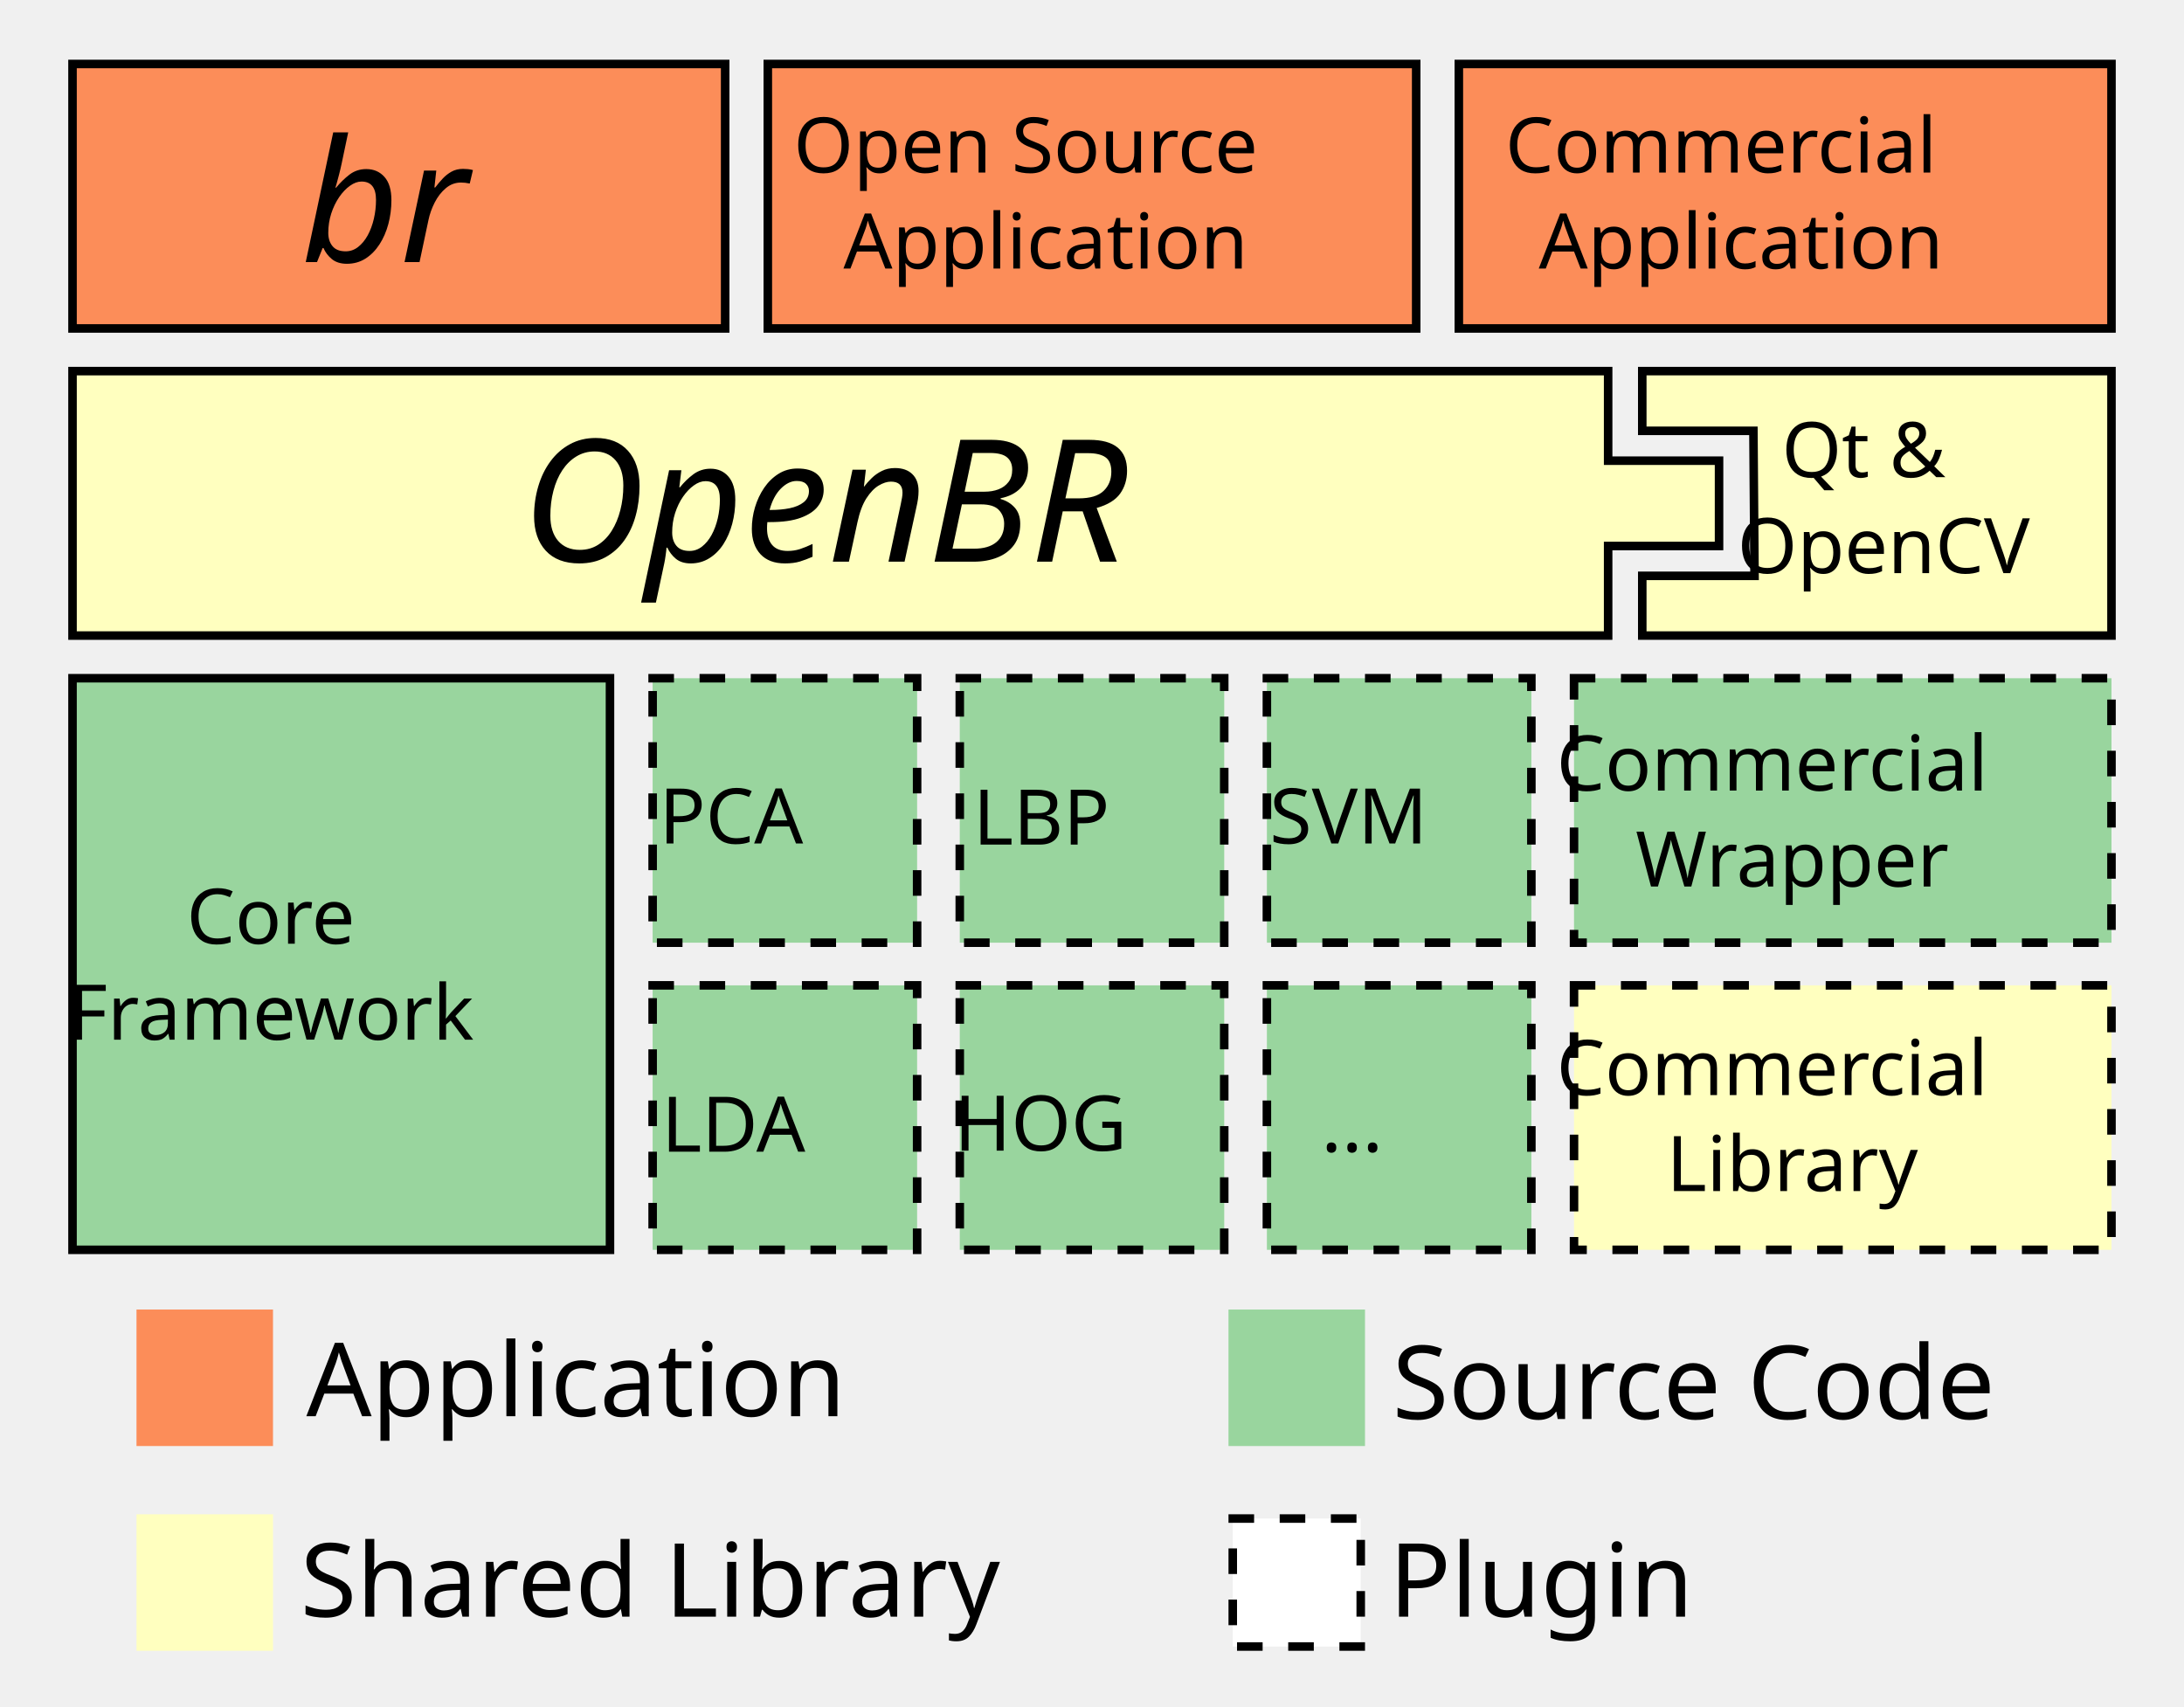
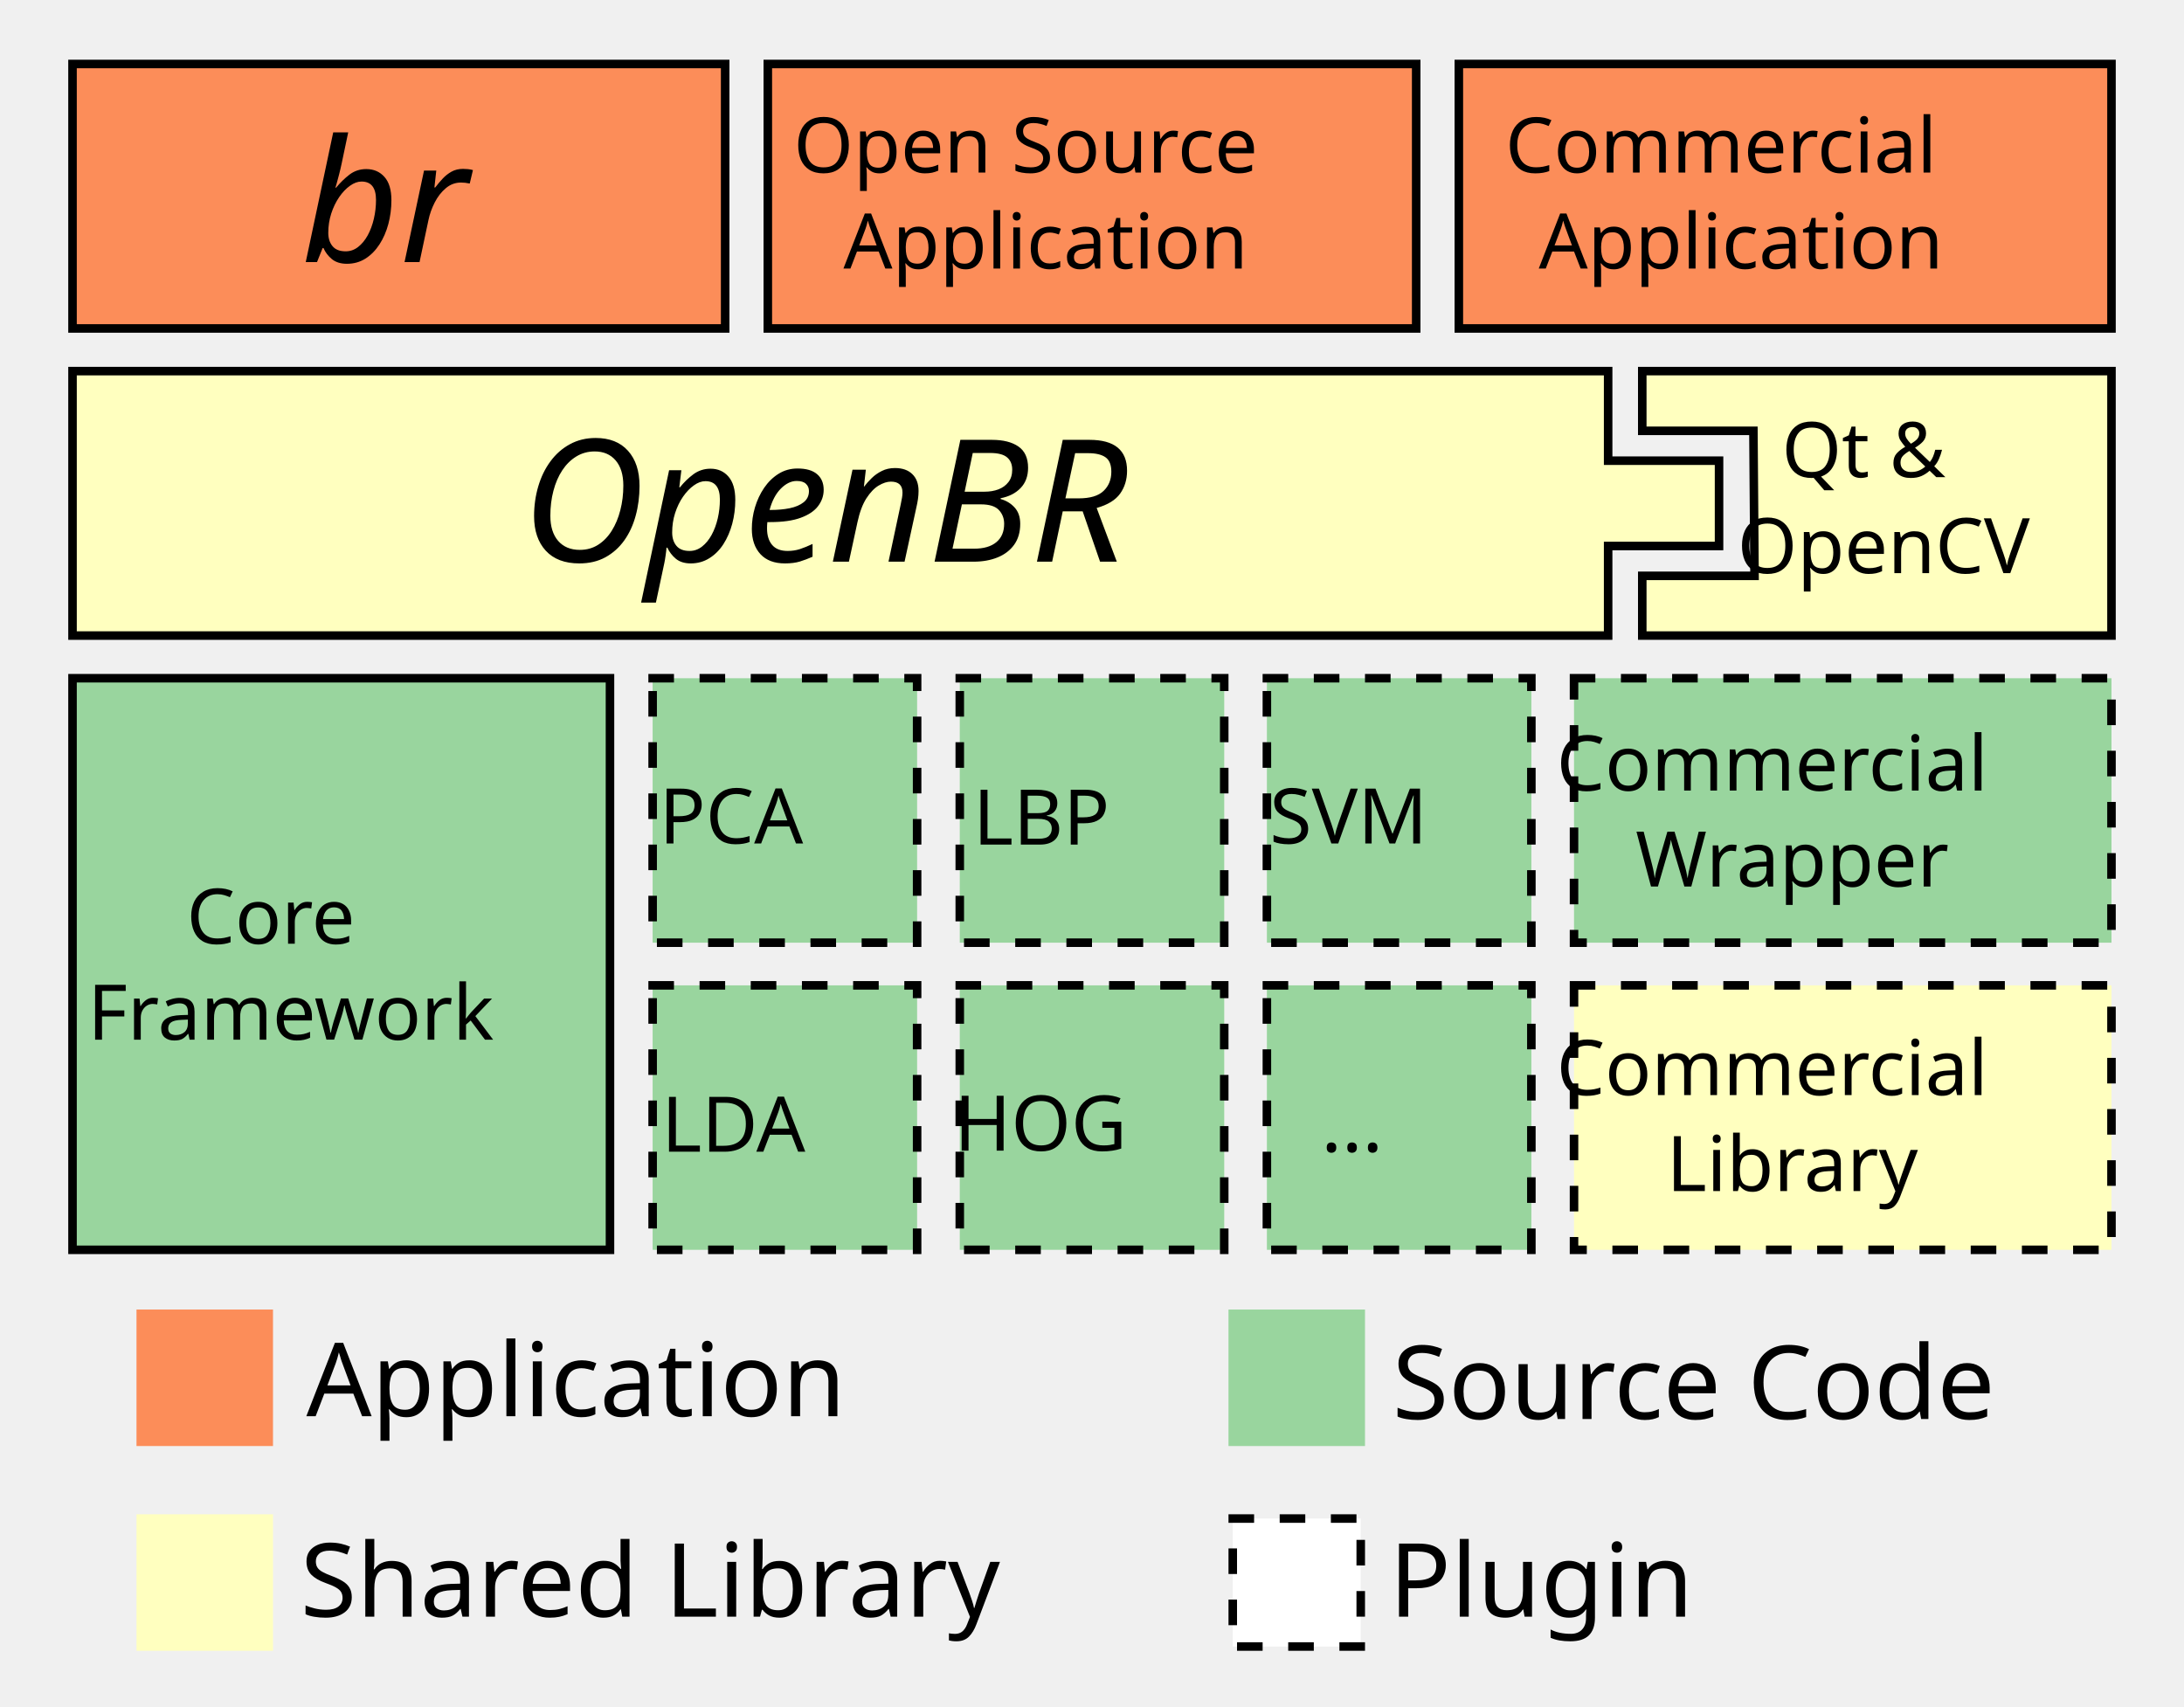
- <svg xmlns="http://www.w3.org/2000/svg" xmlns:ns1="http://www.openswatchbook.org/uri/2009/osb" width="512" height="400" id="svg2" version="1.1">
+ <svg xmlns="http://www.w3.org/2000/svg" xmlns:ns1="http://www.openswatchbook.org/uri/2009/osb" id="svg2" width="512" height="400" version="1.1">
  <defs id="defs4">
    <linearGradient id="linearGradient5438" ns1:paint="gradient">
-       <stop style="stop-color:#bebada;stop-opacity:1;" offset="0" id="stop5440" />
-       <stop style="stop-color:#bebada;stop-opacity:0;" offset="1" id="stop5442" />
+       <stop style="stop-color:#bebada;stop-opacity:1" id="stop5440" offset="0" />
+       <stop style="stop-color:#bebada;stop-opacity:0" id="stop5442" offset="1" />
    </linearGradient>
  </defs>
  <g id="layer1" transform="translate(0,-652.3622)">
-     <path style="fill:#ffffbf;fill-opacity:1;stroke:#000000;stroke-width:2;stroke-linecap:square;stroke-linejoin:miter;stroke-miterlimit:4;stroke-opacity:1" d="m 385,739.362 110,0 0,62 -110,0 0,-14 26.322,0 -0.266,-34 -26.056,0 z" id="rect3169" />
-     <rect style="fill:#fc8d59;fill-opacity:1;stroke:#000000;stroke-width:2;stroke-linecap:square;stroke-linejoin:miter;stroke-miterlimit:4;stroke-opacity:1;stroke-dasharray:none;stroke-dashoffset:0" id="rect5563" width="153" height="62" x="342" y="667.362" />
-     <rect style="fill:#fc8d59;fill-opacity:1;stroke:#000000;stroke-width:2;stroke-linecap:square;stroke-linejoin:miter;stroke-miterlimit:4;stroke-opacity:1;stroke-dasharray:none" id="rect2985" width="153" height="62" x="17" y="667.362" />
-     <path style="fill:#ffffbf;fill-opacity:1;stroke:#000000;stroke-width:2;stroke-linecap:square;stroke-linejoin:miter;stroke-miterlimit:4;stroke-opacity:1" d="m 17,739.362 360,0 0,21 26,0 0,20 -26,0 0,21 -360,0 z" id="rect2989" />
-     <text xml:space="preserve" style="font-size:40px;font-style:italic;font-variant:normal;font-weight:normal;font-stretch:normal;text-align:start;line-height:125%;letter-spacing:0px;word-spacing:0px;writing-mode:lr-tb;text-anchor:start;fill:#000000;fill-opacity:1;stroke:none;font-family:Sans;-inkscape-font-specification:Sans Italic" x="70.555" y="713.796" id="text2995">
+     <path style="fill:#ffffbf;fill-opacity:1;stroke:#000;stroke-width:2;stroke-linecap:square;stroke-linejoin:miter;stroke-miterlimit:4;stroke-opacity:1" id="rect3169" d="m 385,739.362 110,0 0,62 -110,0 0,-14 26.322,0 -0.266,-34 -26.056,0 z" />
+     <rect style="fill:#fc8d59;fill-opacity:1;stroke:#000;stroke-width:2;stroke-linecap:square;stroke-linejoin:miter;stroke-miterlimit:4;stroke-opacity:1;stroke-dasharray:none;stroke-dashoffset:0" id="rect5563" width="153" height="62" x="342" y="667.362" />
+     <rect style="fill:#fc8d59;fill-opacity:1;stroke:#000;stroke-width:2;stroke-linecap:square;stroke-linejoin:miter;stroke-miterlimit:4;stroke-opacity:1;stroke-dasharray:none" id="rect2985" width="153" height="62" x="17" y="667.362" />
+     <path style="fill:#ffffbf;fill-opacity:1;stroke:#000;stroke-width:2;stroke-linecap:square;stroke-linejoin:miter;stroke-miterlimit:4;stroke-opacity:1" id="rect2989" d="m 17,739.362 360,0 0,21 26,0 0,20 -26,0 0,21 -360,0 z" />
+     <text xml:space="preserve" style="font-size:40px;font-style:italic;font-variant:normal;font-weight:400;font-stretch:normal;text-align:start;line-height:125%;letter-spacing:0;word-spacing:0;writing-mode:lr-tb;text-anchor:start;fill:#000;fill-opacity:1;stroke:none;font-family:Sans;-inkscape-font-specification:Sans Italic" id="text2995" x="70.555" y="713.796">
      <tspan id="tspan2997" x="70.555" y="713.796">br</tspan>
    </text>
-     <text xml:space="preserve" style="font-size:40px;font-style:italic;font-variant:normal;font-weight:normal;font-stretch:normal;text-align:start;line-height:125%;letter-spacing:0px;word-spacing:0px;writing-mode:lr-tb;text-anchor:start;fill:#000000;fill-opacity:1;stroke:none;font-family:Sans;-inkscape-font-specification:Sans Italic" x="122.331" y="784.042" id="text3003">
+     <text xml:space="preserve" style="font-size:40px;font-style:italic;font-variant:normal;font-weight:400;font-stretch:normal;text-align:start;line-height:125%;letter-spacing:0;word-spacing:0;writing-mode:lr-tb;text-anchor:start;fill:#000;fill-opacity:1;stroke:none;font-family:Sans;-inkscape-font-specification:Sans Italic" id="text3003" x="122.331" y="784.042">
      <tspan id="tspan3005" x="122.331" y="784.042">OpenBR</tspan>
    </text>
-     <text xml:space="preserve" style="font-size:40px;font-style:normal;font-weight:normal;line-height:125%;letter-spacing:0px;word-spacing:0px;fill:#000000;fill-opacity:1;stroke:none;font-family:Sans" x="300" y="297.185" id="text3011" transform="translate(0,540.3622)">
-       <tspan id="tspan3013" x="300" y="297.185" />
+     <text xml:space="preserve" style="font-size:18px;font-style:normal;font-variant:normal;font-weight:400;font-stretch:normal;text-align:center;line-height:125%;letter-spacing:0;word-spacing:0;writing-mode:lr-tb;text-anchor:middle;fill:#000;fill-opacity:1;stroke:none;font-family:Sans;-inkscape-font-specification:Sans" id="text3019" x="453.279" y="764.232">
+       <tspan id="tspan3021" x="453.279" y="764.232">Qt &amp;</tspan>
+       <tspan id="tspan3945" x="453.279" y="786.732">OpenCV</tspan>
    </text>
-     <text xml:space="preserve" style="font-size:18px;font-style:normal;font-variant:normal;font-weight:normal;font-stretch:normal;text-align:center;line-height:125%;letter-spacing:0px;word-spacing:0px;writing-mode:lr-tb;text-anchor:middle;fill:#000000;fill-opacity:1;stroke:none;font-family:Sans;-inkscape-font-specification:Sans" x="453.279" y="764.232" id="text3019">
-       <tspan id="tspan3021" x="453.279" y="764.232">Qt &amp;</tspan>
-       <tspan x="453.279" y="786.732" id="tspan3945">OpenCV</tspan>
-     </text>
-     <text xml:space="preserve" style="font-size:24px;font-style:normal;font-variant:normal;font-weight:normal;font-stretch:normal;text-align:start;line-height:125%;letter-spacing:0px;word-spacing:0px;writing-mode:lr-tb;text-anchor:start;fill:#000000;fill-opacity:1;stroke:none;font-family:Sans;-inkscape-font-specification:Sans" x="367.251" y="257.922" id="text3836" transform="translate(0,540.3622)">
-       <tspan id="tspan3838" x="367.251" y="257.922" />
-     </text>
-     <rect style="fill:#99d59e;fill-opacity:1;stroke:#000000;stroke-width:2;stroke-linecap:square;stroke-linejoin:miter;stroke-miterlimit:4;stroke-opacity:1;stroke-dasharray:4, 8;stroke-dashoffset:0" id="rect3848" width="126" height="62" x="369" y="811.362" />
-     <rect style="fill:#99d59e;fill-opacity:1;stroke:#000000;stroke-width:2;stroke-linecap:square;stroke-linejoin:miter;stroke-miterlimit:4;stroke-opacity:1;stroke-dasharray:4, 8;stroke-dashoffset:0" id="rect3854" width="62" height="62" x="225" y="811.362" />
-     <rect style="fill:#99d59e;fill-opacity:1;stroke:#000000;stroke-width:2;stroke-linecap:square;stroke-linejoin:miter;stroke-miterlimit:4;stroke-opacity:1;stroke-dasharray:4, 8;stroke-dashoffset:0" id="rect3856" width="62" height="62" x="225" y="883.362" />
-     <rect style="fill:#99d59e;fill-opacity:1;stroke:#000000;stroke-width:2;stroke-linecap:square;stroke-linejoin:miter;stroke-miterlimit:4;stroke-opacity:1;stroke-dasharray:4, 8;stroke-dashoffset:0" id="rect3858" width="62" height="62" x="297" y="811.362" />
-     <text xml:space="preserve" style="font-size:18px;font-style:normal;font-variant:normal;font-weight:normal;font-stretch:normal;text-align:center;line-height:125%;letter-spacing:0px;word-spacing:0px;writing-mode:lr-tb;text-anchor:middle;fill:#000000;fill-opacity:1;stroke:none;font-family:Sans;-inkscape-font-specification:Sans" x="255.845" y="850.362" id="text3816">
+     <rect style="fill:#99d59e;fill-opacity:1;stroke:#000;stroke-width:2;stroke-linecap:square;stroke-linejoin:miter;stroke-miterlimit:4;stroke-opacity:1;stroke-dasharray:4,8;stroke-dashoffset:0" id="rect3848" width="126" height="62" x="369" y="811.362" />
+     <rect style="fill:#99d59e;fill-opacity:1;stroke:#000;stroke-width:2;stroke-linecap:square;stroke-linejoin:miter;stroke-miterlimit:4;stroke-opacity:1;stroke-dasharray:4,8;stroke-dashoffset:0" id="rect3854" width="62" height="62" x="225" y="811.362" />
+     <rect style="fill:#99d59e;fill-opacity:1;stroke:#000;stroke-width:2;stroke-linecap:square;stroke-linejoin:miter;stroke-miterlimit:4;stroke-opacity:1;stroke-dasharray:4,8;stroke-dashoffset:0" id="rect3856" width="62" height="62" x="225" y="883.362" />
+     <rect style="fill:#99d59e;fill-opacity:1;stroke:#000;stroke-width:2;stroke-linecap:square;stroke-linejoin:miter;stroke-miterlimit:4;stroke-opacity:1;stroke-dasharray:4,8;stroke-dashoffset:0" id="rect3858" width="62" height="62" x="297" y="811.362" />
+     <text xml:space="preserve" style="font-size:18px;font-style:normal;font-variant:normal;font-weight:400;font-stretch:normal;text-align:center;line-height:125%;letter-spacing:0;word-spacing:0;writing-mode:lr-tb;text-anchor:middle;fill:#000;fill-opacity:1;stroke:none;font-family:Sans;-inkscape-font-specification:Sans" id="text3816" x="255.845" y="850.362">
      <tspan id="tspan3818" x="255.845" y="850.362">LBP</tspan>
    </text>
-     <text xml:space="preserve" style="font-size:18px;font-style:normal;font-variant:normal;font-weight:normal;font-stretch:normal;text-align:center;line-height:125%;letter-spacing:0px;word-spacing:0px;writing-mode:lr-tb;text-anchor:middle;fill:#000000;fill-opacity:1;stroke:none;font-family:Sans;-inkscape-font-specification:Sans" x="255.645" y="922.107" id="text3820">
+     <text xml:space="preserve" style="font-size:18px;font-style:normal;font-variant:normal;font-weight:400;font-stretch:normal;text-align:center;line-height:125%;letter-spacing:0;word-spacing:0;writing-mode:lr-tb;text-anchor:middle;fill:#000;fill-opacity:1;stroke:none;font-family:Sans;-inkscape-font-specification:Sans" id="text3820" x="255.645" y="922.107">
      <tspan id="tspan3822" x="255.645" y="922.107">HOG</tspan>
    </text>
-     <text xml:space="preserve" style="font-size:18px;font-style:normal;font-variant:normal;font-weight:normal;font-stretch:normal;text-align:center;line-height:125%;letter-spacing:0px;word-spacing:0px;writing-mode:lr-tb;text-anchor:middle;fill:#000000;fill-opacity:1;stroke:none;font-family:Sans;-inkscape-font-specification:Sans" x="327.845" y="850.107" id="text3824">
+     <text xml:space="preserve" style="font-size:18px;font-style:normal;font-variant:normal;font-weight:400;font-stretch:normal;text-align:center;line-height:125%;letter-spacing:0;word-spacing:0;writing-mode:lr-tb;text-anchor:middle;fill:#000;fill-opacity:1;stroke:none;font-family:Sans;-inkscape-font-specification:Sans" id="text3824" x="327.845" y="850.107">
      <tspan id="tspan3826" x="327.845" y="850.107">SVM</tspan>
    </text>
-     <rect style="fill:#99d59e;fill-opacity:1;stroke:#000000;stroke-width:2;stroke-linecap:square;stroke-linejoin:miter;stroke-miterlimit:4;stroke-opacity:1;stroke-dasharray:4, 8;stroke-dashoffset:0" id="rect3860" width="62" height="62" x="297" y="883.362" />
-     <text xml:space="preserve" style="font-size:18px;font-style:normal;font-variant:normal;font-weight:normal;font-stretch:normal;text-align:center;line-height:125%;letter-spacing:0px;word-spacing:0px;writing-mode:lr-tb;text-anchor:middle;fill:#000000;fill-opacity:1;stroke:none;font-family:Sans;-inkscape-font-specification:Sans" x="328.671" y="922.362" id="text3828">
+     <rect style="fill:#99d59e;fill-opacity:1;stroke:#000;stroke-width:2;stroke-linecap:square;stroke-linejoin:miter;stroke-miterlimit:4;stroke-opacity:1;stroke-dasharray:4,8;stroke-dashoffset:0" id="rect3860" width="62" height="62" x="297" y="883.362" />
+     <text xml:space="preserve" style="font-size:18px;font-style:normal;font-variant:normal;font-weight:400;font-stretch:normal;text-align:center;line-height:125%;letter-spacing:0;word-spacing:0;writing-mode:lr-tb;text-anchor:middle;fill:#000;fill-opacity:1;stroke:none;font-family:Sans;-inkscape-font-specification:Sans" id="text3828" x="328.671" y="922.362">
      <tspan id="tspan3830" x="328.671" y="922.362">...</tspan>
    </text>
-     <text xml:space="preserve" style="font-size:18px;font-style:normal;font-variant:normal;font-weight:normal;font-stretch:normal;text-align:center;line-height:125%;letter-spacing:0px;word-spacing:0px;writing-mode:lr-tb;text-anchor:middle;fill:#000000;fill-opacity:1;stroke:none;font-family:Sans;-inkscape-font-specification:Sans" x="431.849" y="837.693" id="text3840">
-       <tspan id="tspan3842" x="431.849" y="837.693" style="font-size:18px;font-style:normal;font-variant:normal;font-weight:normal;font-stretch:normal;text-align:center;line-height:125%;writing-mode:lr-tb;text-anchor:middle;font-family:Sans;-inkscape-font-specification:Sans">Commercial</tspan>
-       <tspan x="431.849" y="860.193" id="tspan5663" style="font-size:18px;font-style:normal;font-variant:normal;font-weight:normal;font-stretch:normal;text-align:center;line-height:125%;writing-mode:lr-tb;text-anchor:middle;font-family:Sans;-inkscape-font-specification:Sans">Wrapper</tspan>
+     <text xml:space="preserve" style="font-size:18px;font-style:normal;font-variant:normal;font-weight:400;font-stretch:normal;text-align:center;line-height:125%;letter-spacing:0;word-spacing:0;writing-mode:lr-tb;text-anchor:middle;fill:#000;fill-opacity:1;stroke:none;font-family:Sans;-inkscape-font-specification:Sans" id="text3840" x="431.849" y="837.693">
+       <tspan id="tspan3842" x="431.849" y="837.693" style="font-size:18px;font-style:normal;font-variant:normal;font-weight:400;font-stretch:normal;text-align:center;line-height:125%;writing-mode:lr-tb;text-anchor:middle;font-family:Sans;-inkscape-font-specification:Sans">Commercial</tspan>
+       <tspan id="tspan5663" x="431.849" y="860.193" style="font-size:18px;font-style:normal;font-variant:normal;font-weight:400;font-stretch:normal;text-align:center;line-height:125%;writing-mode:lr-tb;text-anchor:middle;font-family:Sans;-inkscape-font-specification:Sans">Wrapper</tspan>
    </text>
-     <text xml:space="preserve" style="font-size:18px;font-style:normal;font-variant:normal;font-weight:normal;font-stretch:normal;text-align:center;line-height:125%;letter-spacing:0px;word-spacing:0px;writing-mode:lr-tb;text-anchor:middle;fill:#000000;fill-opacity:1;stroke:none;font-family:Sans;-inkscape-font-specification:Sans" x="419.849" y="692.817" id="text3832">
-       <tspan id="tspan3834" x="419.849" y="692.817" style="font-size:18px;font-style:normal;font-variant:normal;font-weight:normal;font-stretch:normal;text-align:center;line-height:125%;writing-mode:lr-tb;text-anchor:middle;font-family:Sans;-inkscape-font-specification:Sans">Commercial</tspan>
-       <tspan x="419.849" y="715.317" id="tspan5661" style="font-size:18px;font-style:normal;font-variant:normal;font-weight:normal;font-stretch:normal;text-align:center;line-height:125%;writing-mode:lr-tb;text-anchor:middle;font-family:Sans;-inkscape-font-specification:Sans">Application</tspan>
+     <text xml:space="preserve" style="font-size:18px;font-style:normal;font-variant:normal;font-weight:400;font-stretch:normal;text-align:center;line-height:125%;letter-spacing:0;word-spacing:0;writing-mode:lr-tb;text-anchor:middle;fill:#000;fill-opacity:1;stroke:none;font-family:Sans;-inkscape-font-specification:Sans" id="text3832" x="419.849" y="692.817">
+       <tspan id="tspan3834" x="419.849" y="692.817" style="font-size:18px;font-style:normal;font-variant:normal;font-weight:400;font-stretch:normal;text-align:center;line-height:125%;writing-mode:lr-tb;text-anchor:middle;font-family:Sans;-inkscape-font-specification:Sans">Commercial</tspan>
+       <tspan id="tspan5661" x="419.849" y="715.317" style="font-size:18px;font-style:normal;font-variant:normal;font-weight:400;font-stretch:normal;text-align:center;line-height:125%;writing-mode:lr-tb;text-anchor:middle;font-family:Sans;-inkscape-font-specification:Sans">Application</tspan>
    </text>
-     <rect style="fill:#99d59e;fill-opacity:1;stroke:#000000;stroke-width:0;stroke-linecap:square;stroke-linejoin:miter;stroke-miterlimit:4;stroke-opacity:1;stroke-dasharray:none" id="rect3901" width="32" height="32" x="288" y="959.362" />
-     <rect style="fill:#ffffff;fill-opacity:1;stroke:#000000;stroke-width:2;stroke-linecap:square;stroke-linejoin:miter;stroke-miterlimit:4;stroke-opacity:1;stroke-dasharray:4, 8;stroke-dashoffset:0" id="rect5411" width="30" height="30" x="289" y="1008.362" />
-     <text xml:space="preserve" style="font-size:24px;font-style:normal;font-variant:normal;font-weight:normal;font-stretch:normal;text-align:start;line-height:125%;letter-spacing:0px;word-spacing:0px;writing-mode:lr-tb;text-anchor:start;fill:#000000;fill-opacity:1;stroke:none;font-family:Sans;-inkscape-font-specification:Sans" x="326.418" y="985.022" id="text5512">
+     <rect style="fill:#99d59e;fill-opacity:1;stroke:#000;stroke-width:0;stroke-linecap:square;stroke-linejoin:miter;stroke-miterlimit:4;stroke-opacity:1;stroke-dasharray:none" id="rect3901" width="32" height="32" x="288" y="959.362" />
+     <rect style="fill:#fff;fill-opacity:1;stroke:#000;stroke-width:2;stroke-linecap:square;stroke-linejoin:miter;stroke-miterlimit:4;stroke-opacity:1;stroke-dasharray:4,8;stroke-dashoffset:0" id="rect5411" width="30" height="30" x="289" y="1008.362" />
+     <text xml:space="preserve" style="font-size:24px;font-style:normal;font-variant:normal;font-weight:400;font-stretch:normal;text-align:start;line-height:125%;letter-spacing:0;word-spacing:0;writing-mode:lr-tb;text-anchor:start;fill:#000;fill-opacity:1;stroke:none;font-family:Sans;-inkscape-font-specification:Sans" id="text5512" x="326.418" y="985.022">
      <tspan id="tspan5514" x="326.418" y="985.022">Source Code</tspan>
    </text>
-     <text xml:space="preserve" style="font-size:24px;font-style:normal;font-variant:normal;font-weight:normal;font-stretch:normal;text-align:start;line-height:125%;letter-spacing:0px;word-spacing:0px;writing-mode:lr-tb;text-anchor:start;fill:#000000;fill-opacity:1;stroke:none;font-family:Sans;-inkscape-font-specification:Sans" x="70.418" y="1031.37" id="text5516">
+     <text xml:space="preserve" style="font-size:24px;font-style:normal;font-variant:normal;font-weight:400;font-stretch:normal;text-align:start;line-height:125%;letter-spacing:0;word-spacing:0;writing-mode:lr-tb;text-anchor:start;fill:#000;fill-opacity:1;stroke:none;font-family:Sans;-inkscape-font-specification:Sans" id="text5516" x="70.418" y="1031.37">
      <tspan id="tspan5518" x="70.418" y="1031.37">Shared Library</tspan>
    </text>
-     <text xml:space="preserve" style="font-size:24px;font-style:normal;font-variant:normal;font-weight:normal;font-stretch:normal;text-align:start;line-height:125%;letter-spacing:0px;word-spacing:0px;writing-mode:lr-tb;text-anchor:start;fill:#000000;fill-opacity:1;stroke:none;font-family:Sans;-inkscape-font-specification:Sans" x="71.812" y="984.37" id="text5520">
-       <tspan id="tspan5522" x="71.812" y="984.37">Application</tspan>
+     <text xml:space="preserve" style="font-size:24px;font-style:normal;font-variant:normal;font-weight:400;font-stretch:normal;text-align:start;line-height:125%;letter-spacing:0;word-spacing:0;writing-mode:lr-tb;text-anchor:start;fill:#000;fill-opacity:1;stroke:none;font-family:Sans;-inkscape-font-specification:Sans" id="text5520" x="71.813" y="984.37">
+       <tspan id="tspan5522" x="71.813" y="984.37">Application</tspan>
    </text>
-     <text xml:space="preserve" style="font-size:24px;font-style:normal;font-variant:normal;font-weight:normal;font-stretch:normal;text-align:start;line-height:125%;letter-spacing:0px;word-spacing:0px;writing-mode:lr-tb;text-anchor:start;fill:#000000;fill-opacity:1;stroke:none;font-family:Sans;-inkscape-font-specification:Sans" x="325.645" y="1031.37" id="text5524">
+     <text xml:space="preserve" style="font-size:24px;font-style:normal;font-variant:normal;font-weight:400;font-stretch:normal;text-align:start;line-height:125%;letter-spacing:0;word-spacing:0;writing-mode:lr-tb;text-anchor:start;fill:#000;fill-opacity:1;stroke:none;font-family:Sans;-inkscape-font-specification:Sans" id="text5524" x="325.645" y="1031.37">
      <tspan id="tspan5526" x="325.645" y="1031.37">Plugin</tspan>
-       <tspan x="325.645" y="1061.37" id="tspan5528" />
    </text>
-     <rect style="fill:#ffffbf;fill-opacity:1;stroke:#000000;stroke-width:0;stroke-linecap:square;stroke-linejoin:miter;stroke-miterlimit:4;stroke-opacity:1;stroke-dasharray:none;stroke-dashoffset:0" id="rect5635" width="32" height="32" x="32" y="1007.362" />
-     <rect style="fill:#fc8d59;fill-opacity:1;stroke:#000000;stroke-width:0;stroke-linecap:square;stroke-linejoin:miter;stroke-miterlimit:4;stroke-opacity:1;stroke-dasharray:none;stroke-dashoffset:0" id="rect5641" width="32" height="32" x="32" y="959.362" />
-     <rect y="883.362" x="369" height="62" width="126" id="rect3923" style="fill:#ffffbf;fill-opacity:1;stroke:#000000;stroke-width:2;stroke-linecap:square;stroke-linejoin:miter;stroke-miterlimit:4;stroke-opacity:1;stroke-dasharray:4, 8;stroke-dashoffset:0" />
-     <text id="text3925" y="909.084" x="431.849" style="font-size:18px;font-style:normal;font-variant:normal;font-weight:normal;font-stretch:normal;text-align:center;line-height:125%;letter-spacing:0px;word-spacing:0px;writing-mode:lr-tb;text-anchor:middle;fill:#000000;fill-opacity:1;stroke:none;font-family:Sans;-inkscape-font-specification:Sans" xml:space="preserve">
-       <tspan style="font-size:18px;font-style:normal;font-variant:normal;font-weight:normal;font-stretch:normal;text-align:center;line-height:125%;writing-mode:lr-tb;text-anchor:middle;font-family:Sans;-inkscape-font-specification:Sans" y="909.084" x="431.849" id="tspan3927">Commercial</tspan>
-       <tspan style="font-size:18px;font-style:normal;font-variant:normal;font-weight:normal;font-stretch:normal;text-align:center;line-height:125%;writing-mode:lr-tb;text-anchor:middle;font-family:Sans;-inkscape-font-specification:Sans" id="tspan3929" y="931.584" x="431.849">Library</tspan>
+     <rect style="fill:#ffffbf;fill-opacity:1;stroke:#000;stroke-width:0;stroke-linecap:square;stroke-linejoin:miter;stroke-miterlimit:4;stroke-opacity:1;stroke-dasharray:none;stroke-dashoffset:0" id="rect5635" width="32" height="32" x="32" y="1007.362" />
+     <rect style="fill:#fc8d59;fill-opacity:1;stroke:#000;stroke-width:0;stroke-linecap:square;stroke-linejoin:miter;stroke-miterlimit:4;stroke-opacity:1;stroke-dasharray:none;stroke-dashoffset:0" id="rect5641" width="32" height="32" x="32" y="959.362" />
+     <rect id="rect3923" width="126" height="62" x="369" y="883.362" style="fill:#ffffbf;fill-opacity:1;stroke:#000;stroke-width:2;stroke-linecap:square;stroke-linejoin:miter;stroke-miterlimit:4;stroke-opacity:1;stroke-dasharray:4,8;stroke-dashoffset:0" />
+     <text id="text3925" x="431.849" y="909.084" style="font-size:18px;font-style:normal;font-variant:normal;font-weight:400;font-stretch:normal;text-align:center;line-height:125%;letter-spacing:0;word-spacing:0;writing-mode:lr-tb;text-anchor:middle;fill:#000;fill-opacity:1;stroke:none;font-family:Sans;-inkscape-font-specification:Sans" xml:space="preserve">
+       <tspan style="font-size:18px;font-style:normal;font-variant:normal;font-weight:400;font-stretch:normal;text-align:center;line-height:125%;writing-mode:lr-tb;text-anchor:middle;font-family:Sans;-inkscape-font-specification:Sans" id="tspan3927" x="431.849" y="909.084">Commercial</tspan>
+       <tspan style="font-size:18px;font-style:normal;font-variant:normal;font-weight:400;font-stretch:normal;text-align:center;line-height:125%;writing-mode:lr-tb;text-anchor:middle;font-family:Sans;-inkscape-font-specification:Sans" id="tspan3929" x="431.849" y="931.584">Library</tspan>
    </text>
-     <rect y="667.362" x="180" height="62" width="152" id="rect3937" style="fill:#fc8d59;fill-opacity:1;stroke:#000000;stroke-width:2;stroke-linecap:square;stroke-linejoin:miter;stroke-miterlimit:4;stroke-opacity:1;stroke-dasharray:none;stroke-dashoffset:0" />
-     <text id="text3939" y="692.817" x="256.839" style="font-size:18px;font-style:normal;font-variant:normal;font-weight:normal;font-stretch:normal;text-align:center;line-height:125%;letter-spacing:0px;word-spacing:0px;writing-mode:lr-tb;text-anchor:middle;fill:#000000;fill-opacity:1;stroke:none;font-family:Sans;-inkscape-font-specification:Sans" xml:space="preserve">
-       <tspan style="font-size:18px;font-style:normal;font-variant:normal;font-weight:normal;font-stretch:normal;text-align:center;line-height:125%;writing-mode:lr-tb;text-anchor:middle;font-family:Sans;-inkscape-font-specification:Sans" y="692.817" x="256.839" id="tspan3941">Open Source</tspan>
-       <tspan style="font-size:18px;font-style:normal;font-variant:normal;font-weight:normal;font-stretch:normal;text-align:center;line-height:125%;writing-mode:lr-tb;text-anchor:middle;font-family:Sans;-inkscape-font-specification:Sans" id="tspan3943" y="715.317" x="256.839">Application</tspan>
+     <rect id="rect3937" width="152" height="62" x="180" y="667.362" style="fill:#fc8d59;fill-opacity:1;stroke:#000;stroke-width:2;stroke-linecap:square;stroke-linejoin:miter;stroke-miterlimit:4;stroke-opacity:1;stroke-dasharray:none;stroke-dashoffset:0" />
+     <text id="text3939" x="256.839" y="692.817" style="font-size:18px;font-style:normal;font-variant:normal;font-weight:400;font-stretch:normal;text-align:center;line-height:125%;letter-spacing:0;word-spacing:0;writing-mode:lr-tb;text-anchor:middle;fill:#000;fill-opacity:1;stroke:none;font-family:Sans;-inkscape-font-specification:Sans" xml:space="preserve">
+       <tspan style="font-size:18px;font-style:normal;font-variant:normal;font-weight:400;font-stretch:normal;text-align:center;line-height:125%;writing-mode:lr-tb;text-anchor:middle;font-family:Sans;-inkscape-font-specification:Sans" id="tspan3941" x="256.839" y="692.817">Open Source</tspan>
+       <tspan style="font-size:18px;font-style:normal;font-variant:normal;font-weight:400;font-stretch:normal;text-align:center;line-height:125%;writing-mode:lr-tb;text-anchor:middle;font-family:Sans;-inkscape-font-specification:Sans" id="tspan3943" x="256.839" y="715.317">Application</tspan>
    </text>
-     <rect y="811.362" x="17" height="134" width="126" id="rect3947" style="fill:#99d59e;fill-opacity:1;stroke:#000000;stroke-width:2;stroke-linecap:square;stroke-linejoin:miter;stroke-miterlimit:4;stroke-opacity:1;stroke-dasharray:none;stroke-dashoffset:0" />
-     <text xml:space="preserve" style="font-size:18px;font-style:normal;font-variant:normal;font-weight:normal;font-stretch:normal;text-align:center;line-height:125%;letter-spacing:0px;word-spacing:0px;writing-mode:lr-tb;text-anchor:middle;fill:#000000;fill-opacity:1;stroke:none;font-family:Sans;-inkscape-font-specification:Sans" x="123.479" y="895.035" id="text3961">
-       <tspan id="tspan3965" x="123.479" y="895.035" style="font-size:18px;font-style:normal;font-variant:normal;font-weight:normal;font-stretch:normal;text-align:center;line-height:125%;writing-mode:lr-tb;text-anchor:middle;font-family:Sans;-inkscape-font-specification:Sans" />
+     <rect id="rect3947" width="126" height="134" x="17" y="811.362" style="fill:#99d59e;fill-opacity:1;stroke:#000;stroke-width:2;stroke-linecap:square;stroke-linejoin:miter;stroke-miterlimit:4;stroke-opacity:1;stroke-dasharray:none;stroke-dashoffset:0" />
+     <text xml:space="preserve" style="font-size:18px;font-style:normal;font-variant:normal;font-weight:400;font-stretch:normal;text-align:center;line-height:125%;letter-spacing:0;word-spacing:0;writing-mode:lr-tb;text-anchor:middle;fill:#000;fill-opacity:1;stroke:none;font-family:Sans;-inkscape-font-specification:Sans" id="text3993" x="79.859" y="873.607">
+       <tspan id="tspan4025" x="79.859" y="873.607">Core</tspan>
+       <tspan id="tspan3960" x="79.859" y="896.107">Framework</tspan>
    </text>
-     <text xml:space="preserve" style="font-size:18px;font-style:normal;font-variant:normal;font-weight:normal;font-stretch:normal;text-align:center;line-height:125%;letter-spacing:0px;word-spacing:0px;writing-mode:lr-tb;text-anchor:middle;fill:#000000;fill-opacity:1;stroke:none;font-family:Sans;-inkscape-font-specification:Sans" x="79.859" y="873.607" id="text3993">
-       <tspan x="79.859" y="873.607" id="tspan4025">Core</tspan>
-       <tspan x="79.859" y="896.107" id="tspan3960">Framework</tspan>
-       <tspan x="79.859" y="918.607" id="tspan4023" />
-       <tspan x="79.859" y="941.107" id="tspan4015" />
+     <rect id="rect3974" width="62" height="62" x="153" y="811.362" style="fill:#99d59e;fill-opacity:1;stroke:#000;stroke-width:2;stroke-linecap:square;stroke-linejoin:miter;stroke-miterlimit:4;stroke-opacity:1;stroke-dasharray:4,8;stroke-dashoffset:0" />
+     <rect id="rect3976" width="62" height="62" x="153" y="883.362" style="fill:#99d59e;fill-opacity:1;stroke:#000;stroke-width:2;stroke-linecap:square;stroke-linejoin:miter;stroke-miterlimit:4;stroke-opacity:1;stroke-dasharray:4,8;stroke-dashoffset:0" />
+     <text id="text3978" x="183.11" y="850.107" style="font-size:18px;font-style:normal;font-variant:normal;font-weight:400;font-stretch:normal;text-align:center;line-height:125%;letter-spacing:0;word-spacing:0;writing-mode:lr-tb;text-anchor:middle;fill:#000;fill-opacity:1;stroke:none;font-family:Sans;-inkscape-font-specification:Sans" xml:space="preserve">
+       <tspan id="tspan3980" x="183.11" y="850.107">PCA</tspan>
    </text>
-     <text xml:space="preserve" style="font-size:40px;font-style:normal;font-weight:normal;line-height:125%;letter-spacing:0px;word-spacing:0px;fill:#000000;fill-opacity:1;stroke:none;font-family:Sans" x="-44.054" y="241.097" id="text3948" transform="translate(0,636.3622)">
-       <tspan id="tspan3950" x="-44.054" y="241.097" />
-     </text>
-     <rect y="811.362" x="153" height="62" width="62" id="rect3974" style="fill:#99d59e;fill-opacity:1;stroke:#000000;stroke-width:2;stroke-linecap:square;stroke-linejoin:miter;stroke-miterlimit:4;stroke-opacity:1;stroke-dasharray:4, 8;stroke-dashoffset:0" />
-     <rect y="883.362" x="153" height="62" width="62" id="rect3976" style="fill:#99d59e;fill-opacity:1;stroke:#000000;stroke-width:2;stroke-linecap:square;stroke-linejoin:miter;stroke-miterlimit:4;stroke-opacity:1;stroke-dasharray:4, 8;stroke-dashoffset:0" />
-     <text id="text3978" y="850.107" x="183.11" style="font-size:18px;font-style:normal;font-variant:normal;font-weight:normal;font-stretch:normal;text-align:center;line-height:125%;letter-spacing:0px;word-spacing:0px;writing-mode:lr-tb;text-anchor:middle;fill:#000000;fill-opacity:1;stroke:none;font-family:Sans;-inkscape-font-specification:Sans" xml:space="preserve">
-       <tspan y="850.107" x="183.11" id="tspan3980">PCA</tspan>
-     </text>
-     <text id="text3982" y="922.362" x="183.645" style="font-size:18px;font-style:normal;font-variant:normal;font-weight:normal;font-stretch:normal;text-align:center;line-height:125%;letter-spacing:0px;word-spacing:0px;writing-mode:lr-tb;text-anchor:middle;fill:#000000;fill-opacity:1;stroke:none;font-family:Sans;-inkscape-font-specification:Sans" xml:space="preserve">
-       <tspan y="922.362" x="183.645" id="tspan3984">LDA</tspan>
+     <text id="text3982" x="183.645" y="922.362" style="font-size:18px;font-style:normal;font-variant:normal;font-weight:400;font-stretch:normal;text-align:center;line-height:125%;letter-spacing:0;word-spacing:0;writing-mode:lr-tb;text-anchor:middle;fill:#000;fill-opacity:1;stroke:none;font-family:Sans;-inkscape-font-specification:Sans" xml:space="preserve">
+       <tspan id="tspan3984" x="183.645" y="922.362">LDA</tspan>
    </text>
  </g>
</svg>
